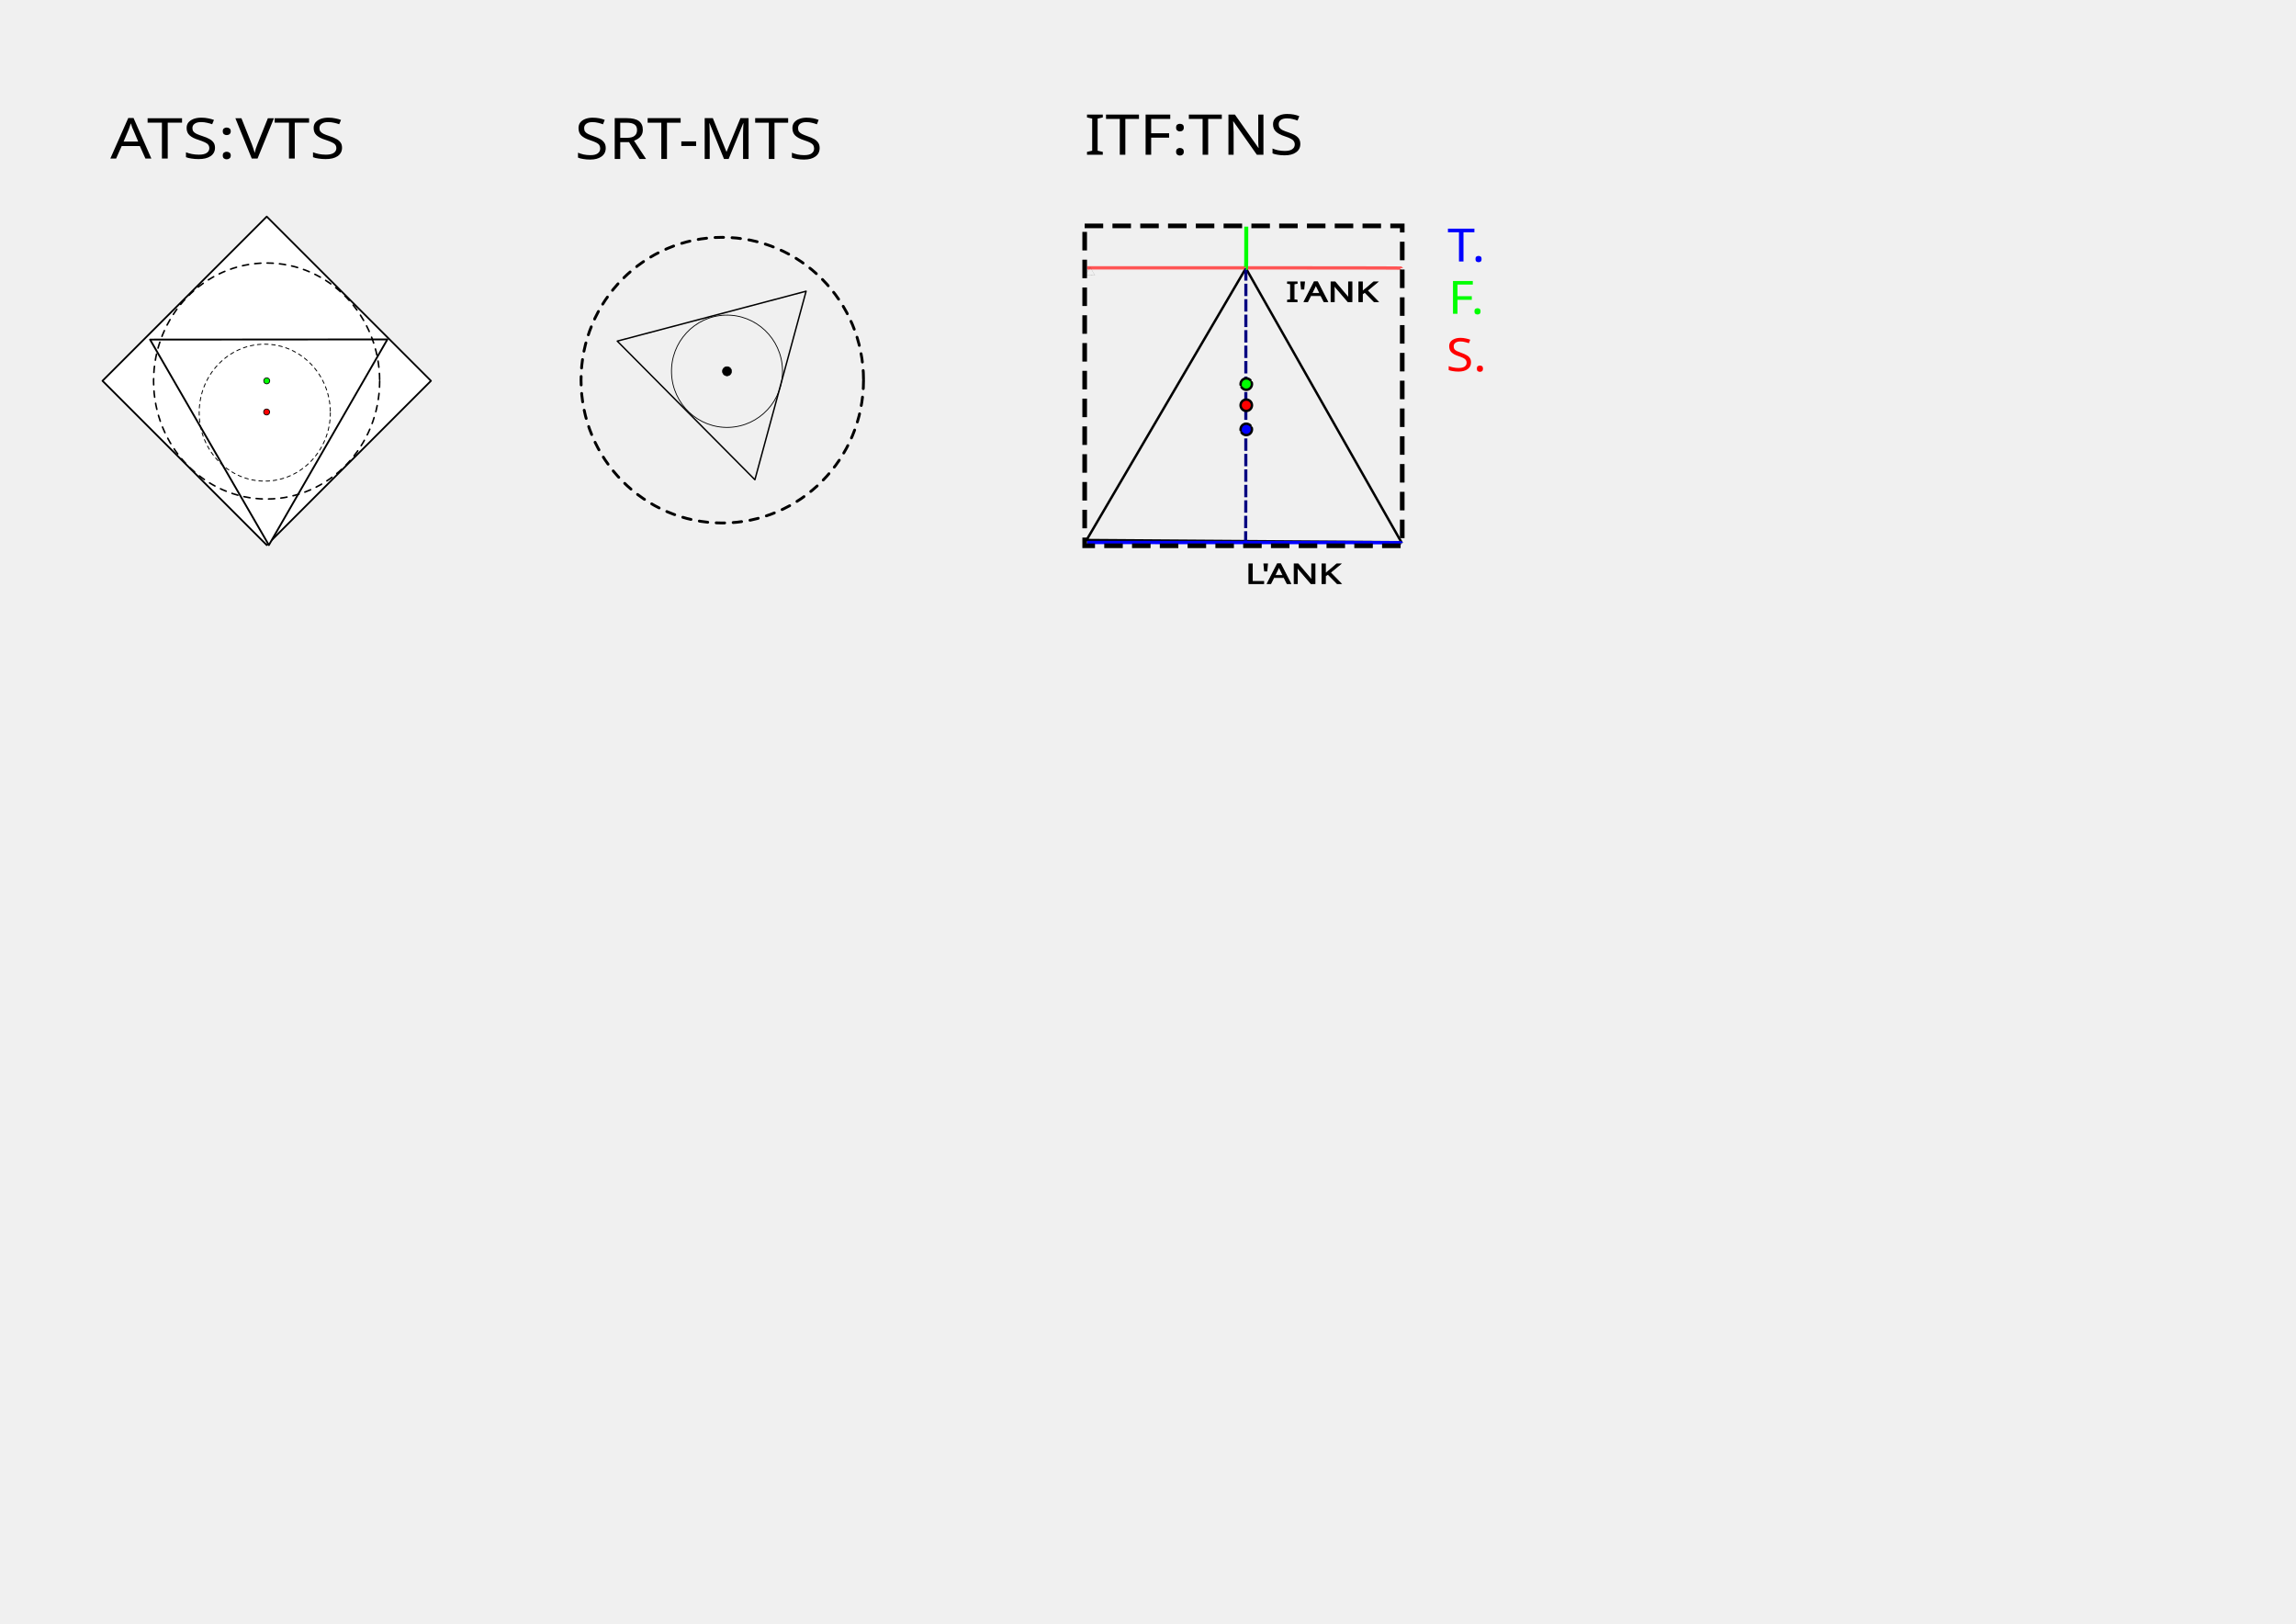
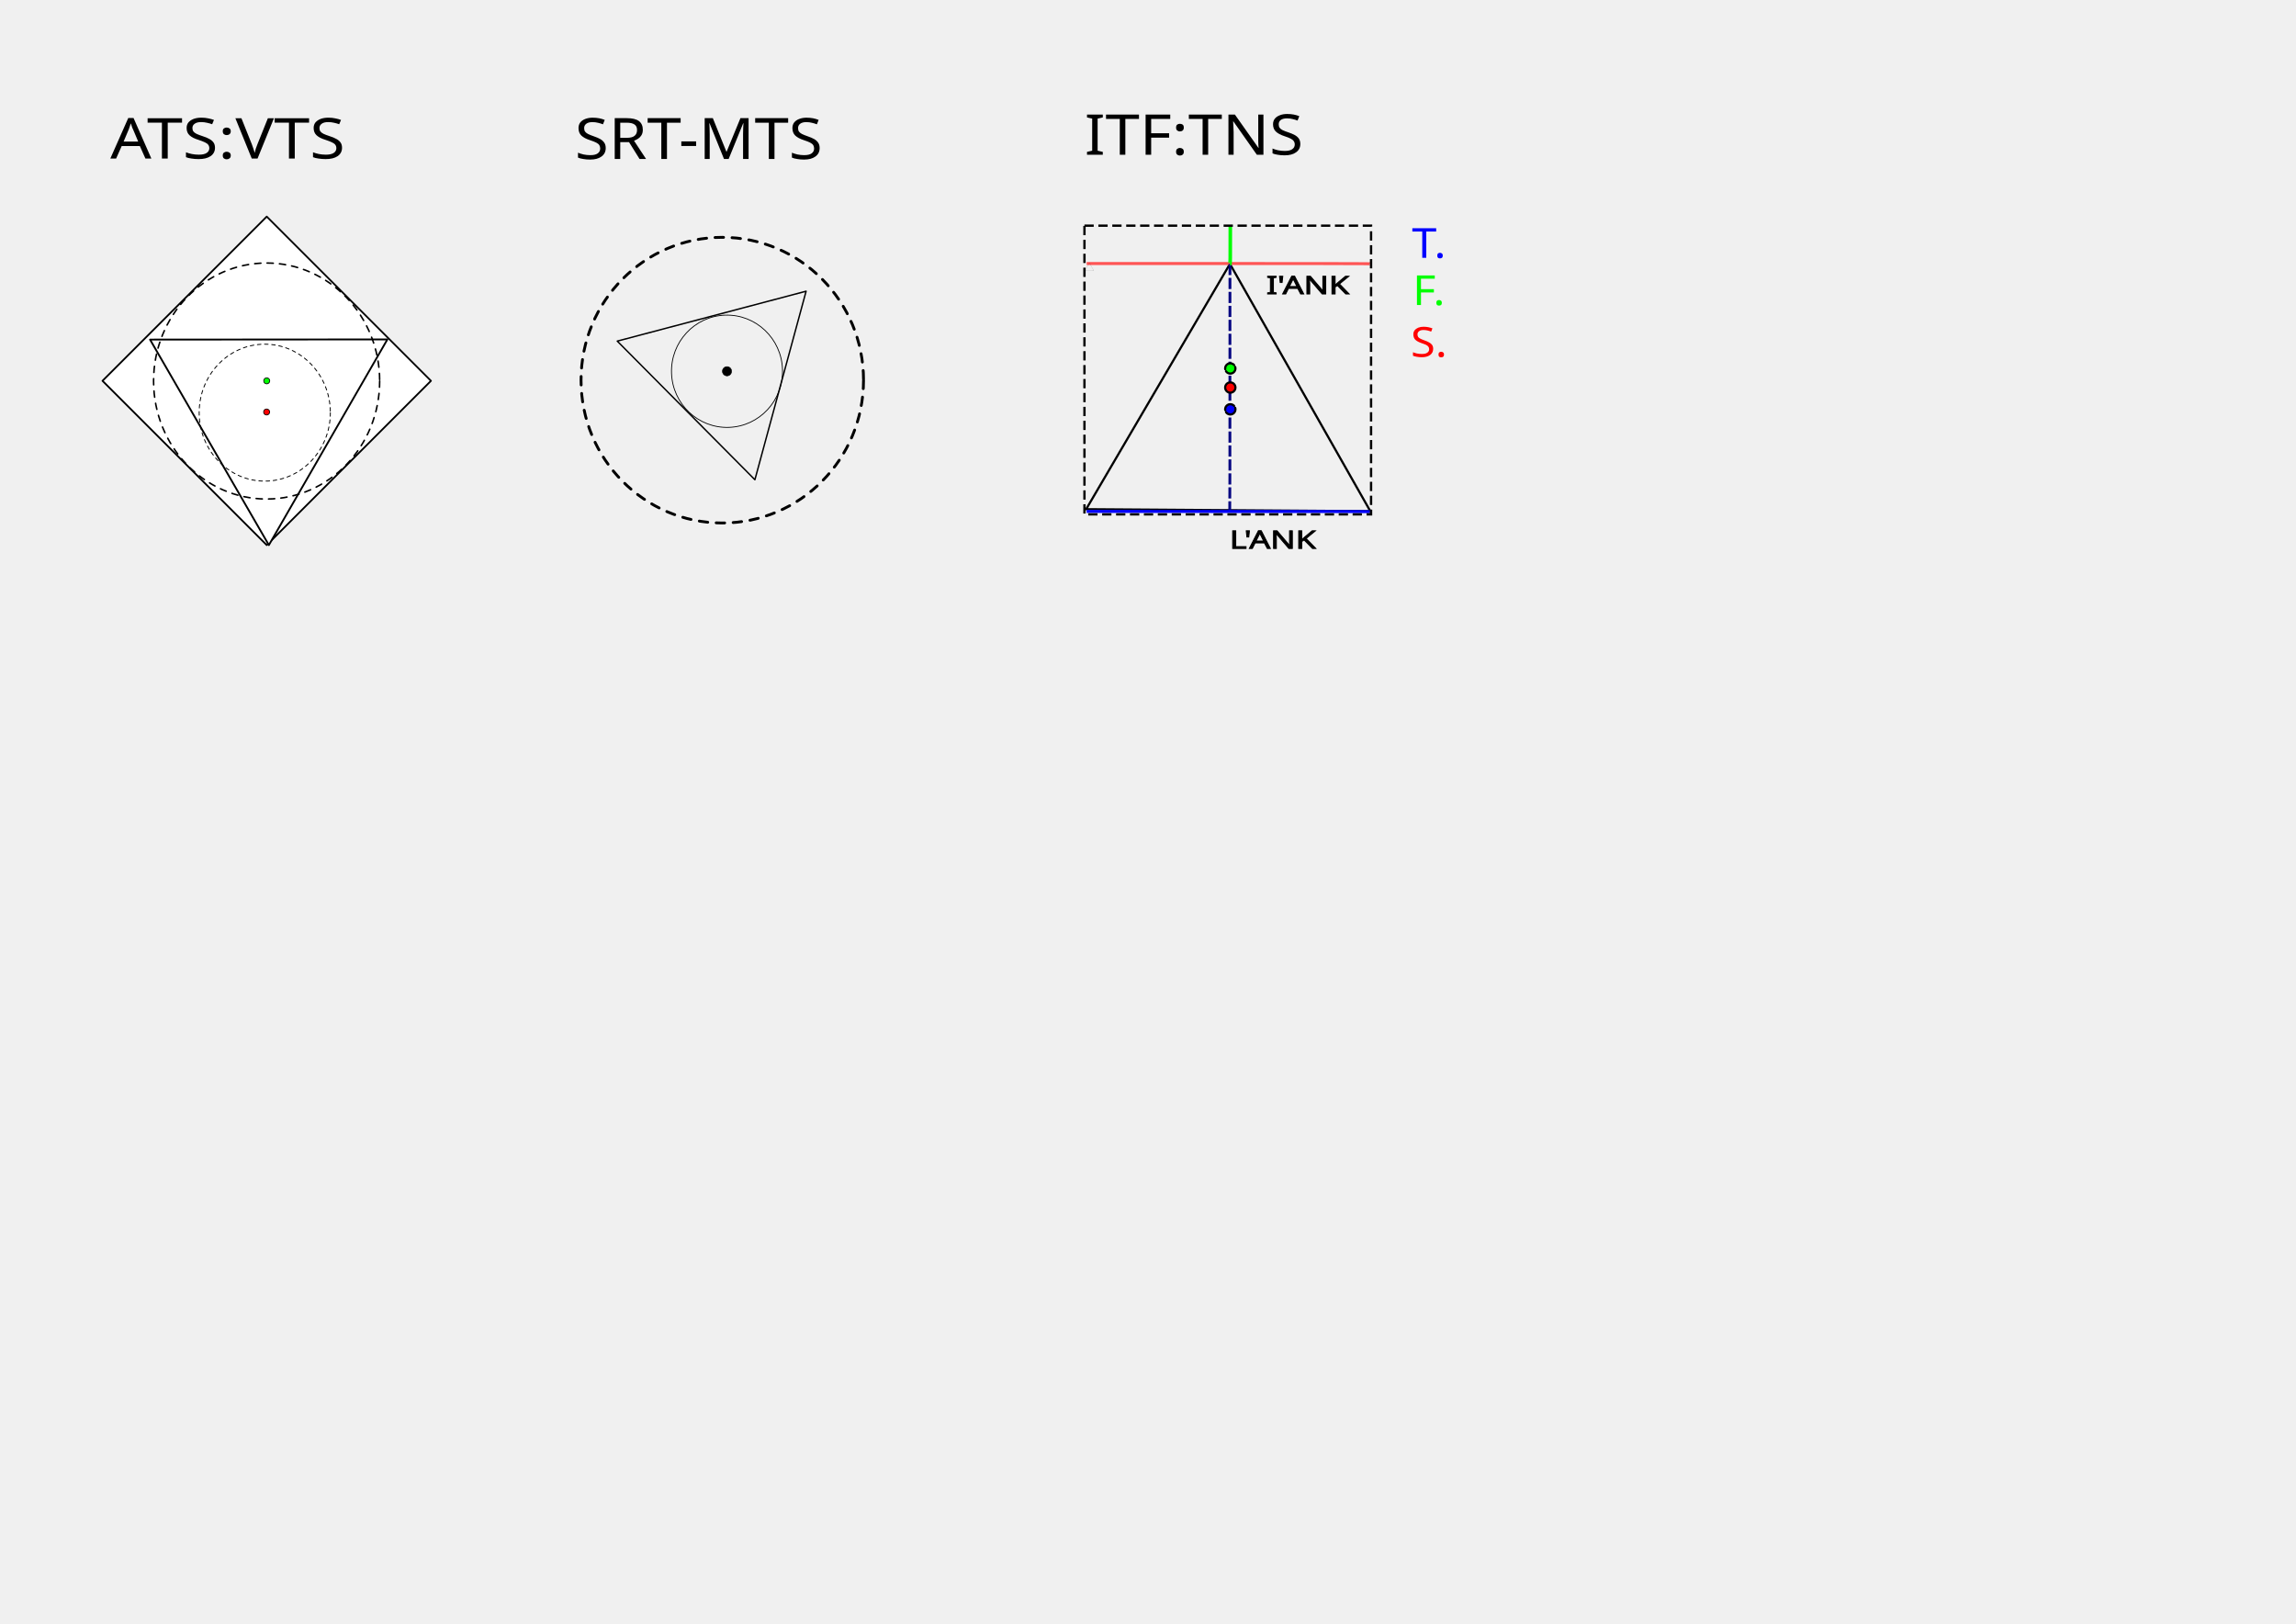
<svg xmlns="http://www.w3.org/2000/svg" width="297mm" height="210mm" viewBox="0 0 297 210" version="1.1" id="svg8">
  <defs id="defs2">
    </defs>
  <g id="layer1">
    <path id="rect963" style="fill:#ffffff;stroke:#000000;stroke-width:0.228;stroke-linecap:round;stroke-linejoin:round;paint-order:markers fill stroke" d="M 34.503,28.013 13.259,49.256 34.503,70.5 55.746,49.256 Z" />
    <path id="path965" style="fill:#ffffff;stroke:#000000;stroke-width:0.236;stroke-linecap:round;stroke-linejoin:round;paint-order:markers fill stroke" d="m 19.409,43.92 15.351,-0.011 15.351,-0.011 -7.666,13.3 -7.666,13.3 -7.685,-13.289 z" />
    <path id="ellipse981" style="fill:none;stroke:#000000;stroke-width:0.2;stroke-linecap:round;stroke-linejoin:round;stroke-dasharray:0.801, 0.801;paint-order:markers fill stroke" d="M 49.112,49.279 A 14.623,15.262 0 0 1 34.489,64.541 14.623,15.262 0 0 1 19.865,49.279 14.623,15.262 0 0 1 34.489,34.017 14.623,15.262 0 0 1 49.112,49.279 Z" />
    <path id="ellipse890" style="fill:none;stroke:#000000;stroke-width:0.116;stroke-linecap:round;stroke-linejoin:round;stroke-dasharray:0.464, 0.464;paint-order:markers fill stroke" d="m 42.733,53.371 a 8.484,8.855 0 0 1 -8.484,8.855 8.484,8.855 0 0 1 -8.484,-8.855 8.484,8.855 0 0 1 8.484,-8.855 8.484,8.855 0 0 1 8.484,8.855 z" />
    <path id="path902-3" style="fill:#ff0000;stroke:#000000;stroke-width:0.101" d="m 34.882,53.285 a 0.391,0.391 0 0 1 -0.391,0.391 0.391,0.391 0 0 1 -0.391,-0.391 0.391,0.391 0 0 1 0.391,-0.391 0.391,0.391 0 0 1 0.391,0.391 z" />
    <path id="circle904-0" style="fill:#00ff00;stroke:#000000;stroke-width:0.101" d="m 34.894,49.256 a 0.391,0.391 0 0 1 -0.391,0.391 0.391,0.391 0 0 1 -0.391,-0.391 0.391,0.391 0 0 1 0.391,-0.391 0.391,0.391 0 0 1 0.391,0.391 z" />
    <path id="ellipse7925" style="fill:none;stroke:#000000;stroke-width:0.366;stroke-linecap:round;stroke-linejoin:round;stroke-dasharray:1.098,1.098;paint-order:markers fill stroke;stroke-dashoffset:0" d="M 111.702,49.168 A 18.271,18.474 0 0 1 93.432,67.641 18.271,18.474 0 0 1 75.161,49.168 18.271,18.474 0 0 1 93.432,30.694 18.271,18.474 0 0 1 111.702,49.168 Z" />
    <path id="path7927" style="fill:url(#meshgradient999);stroke:#000000;stroke-width:0.185;stroke-linecap:round;stroke-linejoin:round;paint-order:markers fill stroke" d="m 97.65,62.045 -8.902,-8.964 -8.902,-8.964 12.214,-3.227 12.214,-3.227 -3.312,12.191 z" />
    <path id="ellipse7929" style="fill:none;stroke:#000000;stroke-width:0.105;stroke-linecap:round;stroke-linejoin:round;paint-order:markers fill stroke" d="m 101.221,47.785 a 7.262,7.182 88.155 0 1 -6.944,7.489 7.262,7.182 88.155 0 1 -7.412,-7.026 7.262,7.182 88.155 0 1 6.944,-7.489 7.262,7.182 88.155 0 1 7.412,7.026 z" />
    <path id="ellipse8486" style="fill:#000000;stroke:#000000;stroke-width:0.069;stroke-linecap:round;stroke-linejoin:round;paint-order:markers fill stroke" d="m 94.635,47.997 a 0.599,0.592 88.155 0 1 -0.573,0.618 0.599,0.592 88.155 0 1 -0.611,-0.58 0.599,0.592 88.155 0 1 0.573,-0.618 0.599,0.592 88.155 0 1 0.611,0.58 z" />
    <text xml:space="preserve" style="font-size:7.8px;line-height:1.25;font-family:sans-serif;word-spacing:0px;stroke-width:0.366" x="13.369" y="21.888" id="text9174" transform="scale(1.067711,0.936583)">
      <tspan id="tspan9172" style="stroke-width:0.366" x="13.369" y="21.888">ATS:VTS </tspan>
    </text>
-     <path id="path1074" style="fill:none;stroke:#000000;stroke-width:0.314;stroke-linecap:round;stroke-linejoin:round;paint-order:markers fill stroke" d="m 181.28,70.129 -20.364,-0.142 -20.364,-0.142 10.304,-17.575 10.304,-17.575 10.059,17.717 z" />
-     <path style="fill:none;stroke:#ff5555;stroke-width:0.29;stroke-linecap:butt;stroke-linejoin:miter;stroke-miterlimit:4;stroke-dasharray:none;stroke-dashoffset:0;stroke-opacity:1" d="m 84.763,108.613 c 9.193,0 18.386,0 22.982,0.006 4.596,0.006 4.596,0.018 4.596,0.029" id="path1078" transform="matrix(1.475522,0,0,1.475522,15.55424,-125.6225)" />
-     <path style="fill:none;stroke:#000080;stroke-width:0.271;stroke-linecap:butt;stroke-linejoin:miter;stroke-miterlimit:4;stroke-dasharray:1.085, 0.271;stroke-dashoffset:0;stroke-opacity:1" d="m 98.682,108.651 c 0,8.062 0,16.123 -0.006,20.154 -0.006,4.031 -0.018,4.031 -0.03,4.031" id="path1086" transform="matrix(1.475522,0,0,1.475522,15.55424,-125.6225)" />
-     <path style="fill:none;stroke:#00ff00;stroke-width:0.348;stroke-linecap:butt;stroke-linejoin:miter;stroke-miterlimit:4;stroke-dasharray:none;stroke-dashoffset:0;stroke-opacity:1" d="m 98.717,105.005 c 0,1.215 0,2.431 -0.006,3.038 -0.006,0.608 -0.018,0.608 -0.029,0.608" id="path1090" transform="matrix(1.475522,0,0,1.475522,15.55424,-125.6225)" />
-     <path id="path1150" style="fill:#00ff00;stroke:#000000;stroke-width:0.314;stroke-linecap:round;stroke-linejoin:round;stroke-dasharray:1.884, 0.314;paint-order:markers fill stroke" d="m 161.949,49.676 a 0.737,0.737 0 0 1 -0.737,0.737 0.737,0.737 0 0 1 -0.737,-0.737 0.737,0.737 0 0 1 0.737,-0.737 0.737,0.737 0 0 1 0.737,0.737 z" />
-     <path id="path1152" style="fill:none;stroke:#000000;stroke-width:0.009;stroke-linecap:round;stroke-linejoin:round;paint-order:markers fill stroke" d="m 141.628,35.611 -0.614,-0.004 -0.614,-0.004 0.311,-0.53 0.311,-0.53 0.303,0.534 z" />
-     <path id="circle11895" style="fill:#ff0000;stroke:#000000;stroke-width:0.314;stroke-linecap:round;stroke-linejoin:round;paint-order:markers fill stroke" d="m 161.949,52.412 a 0.737,0.737 0 0 1 -0.737,0.737 0.737,0.737 0 0 1 -0.737,-0.737 0.737,0.737 0 0 1 0.737,-0.737 0.737,0.737 0 0 1 0.737,0.737 z" />
-     <path style="fill:#0000ff;stroke:#0000ff;stroke-width:0.29;stroke-linecap:butt;stroke-linejoin:miter;stroke-miterlimit:4;stroke-dasharray:none;stroke-dashoffset:0;stroke-opacity:1" d="m 84.763,108.613 c 9.193,0 18.386,0 22.982,0.006 4.596,0.006 4.596,0.018 4.596,0.029" id="path3" transform="matrix(1.475522,0,0,1.475522,15.55424,-90.09618)" />
-     <text xml:space="preserve" style="font-size:4.112px;line-height:1.25;font-family:sans-serif;stroke-width:0.12;stroke-dasharray:none;stroke:#000000;stroke-opacity:1" x="139.91" y="86.911" id="text4" transform="scale(1.151418,0.8684941)">
-       <tspan id="tspan4" x="139.91" y="86.911" style="stroke-width:0.12;stroke-dasharray:none;stroke:#000000;stroke-opacity:1">L'ANK</tspan>
-       <tspan x="139.91" y="92.051" style="stroke-width:0.12;stroke-dasharray:none;stroke:#000000;stroke-opacity:1" id="tspan5" />
+     <path id="path1074" style="fill:none;stroke:#000000;stroke-width:0.283;stroke-linecap:round;stroke-linejoin:round;paint-order:markers fill stroke" d="m 177.257,66.112 -18.379,-0.128 -18.379,-0.128 9.3,-15.862 9.3,-15.862 9.079,15.99 z" />
+     <path style="fill:none;stroke:#ff5555;stroke-width:0.29;stroke-linecap:butt;stroke-linejoin:miter;stroke-miterlimit:4;stroke-dasharray:none;stroke-dashoffset:0;stroke-opacity:1" d="m 84.763,108.613 c 9.193,0 18.386,0 22.982,0.006 4.596,0.006 4.596,0.018 4.596,0.029" id="path1078" transform="matrix(1.331722,0,0,1.331722,27.68336,-110.5616)" />
+     <path style="fill:none;stroke:#000080;stroke-width:0.271;stroke-linecap:butt;stroke-linejoin:miter;stroke-miterlimit:4;stroke-dasharray:1.085, 0.271;stroke-dashoffset:0;stroke-opacity:1" d="m 98.682,108.651 c 0,8.062 0,16.123 -0.006,20.154 -0.006,4.031 -0.018,4.031 -0.03,4.031" id="path1086" transform="matrix(1.331722,0,0,1.331722,27.68336,-110.5616)" />
+     <path style="fill:none;stroke:#00ff00;stroke-width:0.348;stroke-linecap:butt;stroke-linejoin:miter;stroke-miterlimit:4;stroke-dasharray:none;stroke-dashoffset:0;stroke-opacity:1" d="m 98.717,105.005 c 0,1.215 0,2.431 -0.006,3.038 -0.006,0.608 -0.018,0.608 -0.029,0.608" id="path1090" transform="matrix(1.331722,0,0,1.331722,27.68336,-110.5616)" />
+     <path id="path1150" style="fill:#00ff00;stroke:#000000;stroke-width:0.283;stroke-linecap:round;stroke-linejoin:round;stroke-dasharray:1.7, 0.283;paint-order:markers fill stroke" d="m 159.811,47.653 a 0.665,0.665 0 0 1 -0.665,0.665 0.665,0.665 0 0 1 -0.665,-0.665 0.665,0.665 0 0 1 0.665,-0.665 0.665,0.665 0 0 1 0.665,0.665 z" />
+     <path id="path1152" style="fill:none;stroke:#000000;stroke-width:0.009;stroke-linecap:round;stroke-linejoin:round;paint-order:markers fill stroke" d="m 141.47,34.959 -0.554,-0.004 -0.554,-0.004 0.28,-0.478 0.28,-0.478 0.274,0.482 z" />
+     <path id="circle11895" style="fill:#ff0000;stroke:#000000;stroke-width:0.283;stroke-linecap:round;stroke-linejoin:round;paint-order:markers fill stroke" d="m 159.811,50.122 a 0.665,0.665 0 0 1 -0.665,0.665 0.665,0.665 0 0 1 -0.665,-0.665 0.665,0.665 0 0 1 0.665,-0.665 0.665,0.665 0 0 1 0.665,0.665 z" />
+     <path style="fill:#0000ff;stroke:#0000ff;stroke-width:0.29;stroke-linecap:butt;stroke-linejoin:miter;stroke-miterlimit:4;stroke-dasharray:none;stroke-dashoffset:0;stroke-opacity:1" d="m 84.763,108.613 c 9.193,0 18.386,0 22.982,0.006 4.596,0.006 4.596,0.018 4.596,0.029" id="path3" transform="matrix(1.331722,0,0,1.331722,27.68336,-78.49759)" />
+     <text xml:space="preserve" style="font-size:3.712px;line-height:1.25;font-family:sans-serif;stroke:#000000;stroke-width:0.108;stroke-dasharray:none;stroke-opacity:1" x="138.125" y="81.686" id="text4" transform="scale(1.151418,0.8684941)">
+       <tspan id="tspan4" x="138.125" y="81.686" style="stroke:#000000;stroke-width:0.108;stroke-dasharray:none;stroke-opacity:1">L'ANK</tspan>
+       <tspan x="138.125" y="86.325" style="stroke:#000000;stroke-width:0.108;stroke-dasharray:none;stroke-opacity:1" id="tspan5" />
    </text>
    <text xml:space="preserve" style="font-size:5.064px;line-height:1.25;font-family:sans-serif;letter-spacing:0px;stroke-width:0.316" x="54.295" y="-15.937" id="text1" transform="scale(1.067711,0.936583)">
      <tspan id="tspan1" style="stroke-width:0.316" x="54.295" y="-15.937">SMT</tspan>
    </text>
-     <path id="circle2" style="fill:#0000ff;stroke:#000000;stroke-width:0.314;stroke-linecap:round;stroke-linejoin:round;stroke-dasharray:1.884, 0.314;paint-order:markers fill stroke" d="m 161.949,55.535 a 0.737,0.737 0 0 1 -0.737,0.737 0.737,0.737 0 0 1 -0.737,-0.737 0.737,0.737 0 0 1 0.737,-0.737 0.737,0.737 0 0 1 0.737,0.737 z" />
+     <path id="circle2" style="fill:#0000ff;stroke:#000000;stroke-width:0.283;stroke-linecap:round;stroke-linejoin:round;stroke-dasharray:1.7, 0.283;paint-order:markers fill stroke" d="m 159.811,52.941 a 0.665,0.665 0 0 1 -0.665,0.665 0.665,0.665 0 0 1 -0.665,-0.665 0.665,0.665 0 0 1 0.665,-0.665 0.665,0.665 0 0 1 0.665,0.665 z" />
    <text xml:space="preserve" style="font-size:7.629px;line-height:1.25;font-family:sans-serif;letter-spacing:0px;stroke-width:0.477" x="134.152" y="20.927" id="text2" transform="scale(1.045702,0.9562951)">
      <tspan id="tspan2" style="stroke-width:0.477" x="134.152" y="20.927">ITF:TNS</tspan>
    </text>
    <text xml:space="preserve" style="font-size:6.164px;line-height:1.25;font-family:sans-serif;letter-spacing:0px;fill:#ff0000;stroke-width:0.385" x="169.216" y="-4.458" id="text3" transform="scale(1.038339,0.963077)">
      <tspan id="tspan3" style="fill:#ff0000;stroke-width:0.385" x="169.216" y="-4.458">RTF-^TSK</tspan>
      <tspan style="fill:#ff0000;stroke-width:0.385" x="169.216" y="3.247" id="tspan9" />
    </text>
-     <text xml:space="preserve" style="font-size:6.164px;line-height:1.25;font-family:sans-serif;letter-spacing:0px;fill:#00ff00;stroke-width:0.385;stroke-dasharray:none" x="180.419" y="42.141" id="text6" transform="scale(1.038339,0.963077)">
-       <tspan id="tspan6" style="fill:#00ff00;stroke-width:0.385;stroke-dasharray:none" x="180.419" y="42.141">F.</tspan>
+     <text xml:space="preserve" style="font-size:5.564px;line-height:1.25;font-family:sans-serif;letter-spacing:0px;fill:#00ff00;stroke-width:0.347;stroke-dasharray:none" x="175.977" y="40.96" id="text6" transform="scale(1.038339,0.963077)">
+       <tspan id="tspan6" style="fill:#00ff00;stroke-width:0.347;stroke-dasharray:none" x="175.977" y="40.96">F.</tspan>
    </text>
-     <text xml:space="preserve" style="font-size:6.164px;line-height:1.25;font-family:sans-serif;letter-spacing:0px;fill:#0000ff;stroke-width:0.385;stroke-dasharray:none" x="180.319" y="35.119" id="text7" transform="scale(1.038339,0.963077)">
-       <tspan id="tspan7" style="fill:#0000ff;stroke-width:0.385;stroke-dasharray:none" x="180.319" y="35.119">T.</tspan>
+     <text xml:space="preserve" style="font-size:5.564px;line-height:1.25;font-family:sans-serif;letter-spacing:0px;fill:#0000ff;stroke-width:0.347;stroke-dasharray:none" x="175.887" y="34.622" id="text7" transform="scale(1.038339,0.963077)">
+       <tspan id="tspan7" style="fill:#0000ff;stroke-width:0.347;stroke-dasharray:none" x="175.887" y="34.622">T.</tspan>
    </text>
    <text xml:space="preserve" style="font-size:6.37px;line-height:1.25;font-family:sans-serif;letter-spacing:0px;stroke-width:0.398" x="169.723" y="-12.941" id="text8" transform="scale(1.038339,0.963077)">
      <tspan id="tspan8" style="stroke-width:0.398" x="169.723" y="-12.941">RSH:MTH</tspan>
    </text>
    <text xml:space="preserve" style="font-size:7.869px;line-height:1.25;font-family:sans-serif;letter-spacing:0px;stroke-width:0.492" x="168.893" y="-22.575" id="text11" transform="scale(1.045702,0.9562951)">
      <tspan id="tspan11" style="stroke-width:0.492" x="168.893" y="-22.575">MKS^A.VlS</tspan>
    </text>
    <text xml:space="preserve" style="font-size:7.675px;line-height:1.25;font-family:sans-serif;letter-spacing:0px;stroke-width:0.48" x="71.616" y="21.351" id="text10" transform="scale(1.038339,0.963077)">
      <tspan id="tspan10" style="stroke-width:0.48" x="71.616" y="21.351">SRT-MTS</tspan>
    </text>
-     <path id="rect1" style="fill:none;stroke:#000000;stroke-width:0.599;stroke-miterlimit:5.5;stroke-dasharray:2.396, 1.198" d="m 140.309,29.215 h 41.078 v 41.373 h -41.078 z" />
-     <text xml:space="preserve" style="font-size:4.112px;line-height:1.25;font-family:sans-serif;stroke-width:0.129;stroke-dasharray:none;stroke:#000000;stroke-opacity:1" x="144.488" y="44.919" id="text13" transform="scale(1.151418,0.8684941)">
-       <tspan id="tspan12" x="144.488" y="44.919" style="stroke-width:0.129;stroke-dasharray:none;stroke:#000000;stroke-opacity:1">I'ANK</tspan>
-       <tspan x="144.488" y="50.06" style="stroke-width:0.129;stroke-dasharray:none;stroke:#000000;stroke-opacity:1" id="tspan13" />
+     <path id="rect1" style="fill:none;stroke:#000000;stroke-width:0.3;stroke-miterlimit:5.5;stroke-dasharray:1.2,0.6;stroke-dashoffset:0" d="m 140.28,29.186 h 37.075 v 37.34 h -37.075 z" />
+     <text xml:space="preserve" style="font-size:3.712px;line-height:1.25;font-family:sans-serif;stroke:#000000;stroke-width:0.116;stroke-dasharray:none;stroke-opacity:1" x="142.257" y="43.786" id="text13" transform="scale(1.151418,0.8684941)">
+       <tspan id="tspan12" x="142.257" y="43.786" style="stroke:#000000;stroke-width:0.116;stroke-dasharray:none;stroke-opacity:1">I'ANK</tspan>
+       <tspan x="142.257" y="48.426" style="stroke:#000000;stroke-width:0.116;stroke-dasharray:none;stroke-opacity:1" id="tspan13" />
    </text>
-     <text xml:space="preserve" style="font-size:6.164px;line-height:1.25;font-family:sans-serif;letter-spacing:0px;fill:#ff0000;stroke-width:0.385;stroke-dasharray:none" x="180.165" y="49.84" id="text14" transform="scale(1.038339,0.963077)">
-       <tspan id="tspan14" style="fill:#ff0000;stroke-width:0.385;stroke-dasharray:none" x="180.165" y="49.84">S.</tspan>
+     <text xml:space="preserve" style="font-size:5.564px;line-height:1.25;font-family:sans-serif;letter-spacing:0px;fill:#ff0000;stroke-width:0.347;stroke-dasharray:none" x="175.748" y="47.909" id="text14" transform="scale(1.038339,0.963077)">
+       <tspan id="tspan14" style="fill:#ff0000;stroke-width:0.347;stroke-dasharray:none" x="175.748" y="47.909">S.</tspan>
    </text>
  </g>
</svg>
